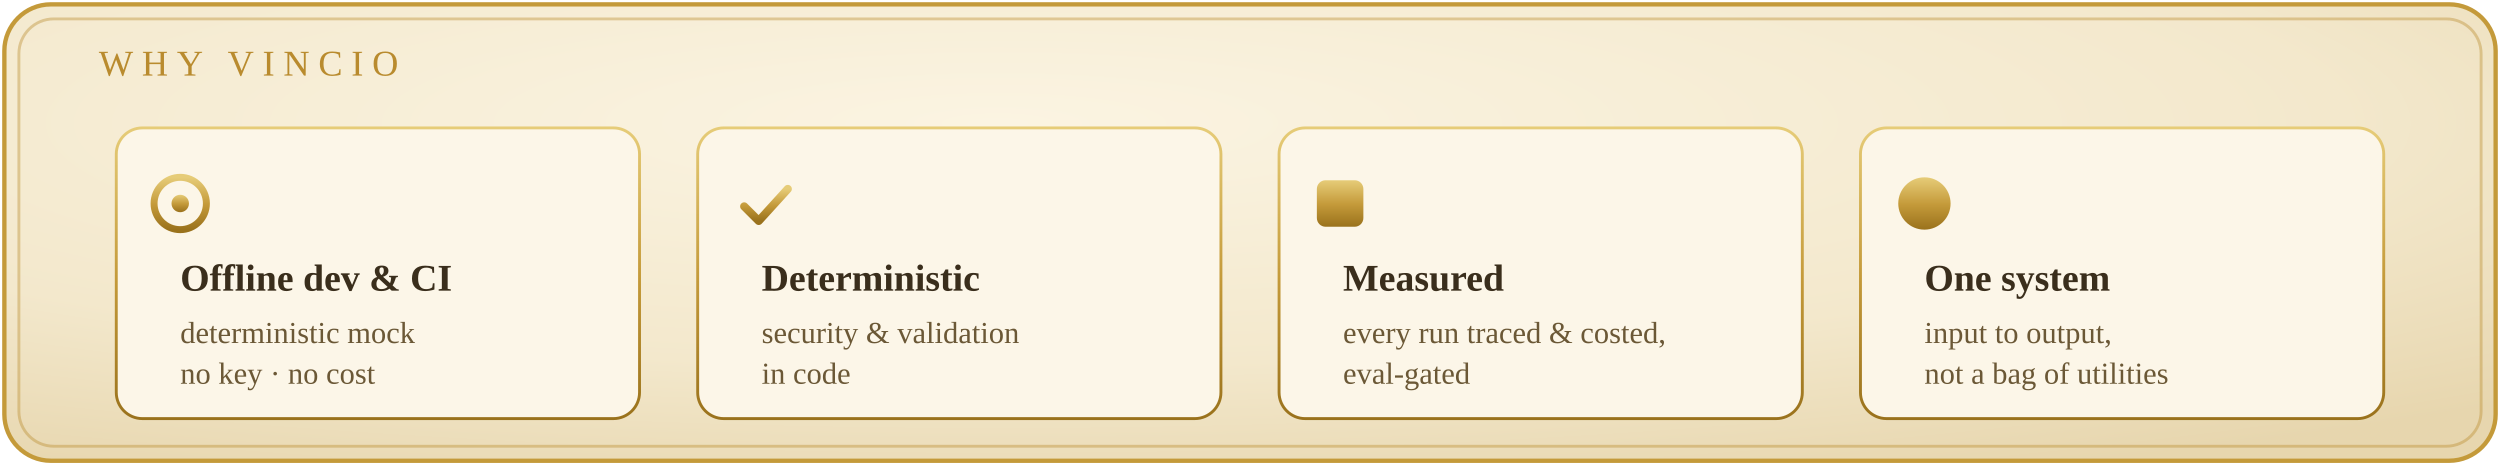
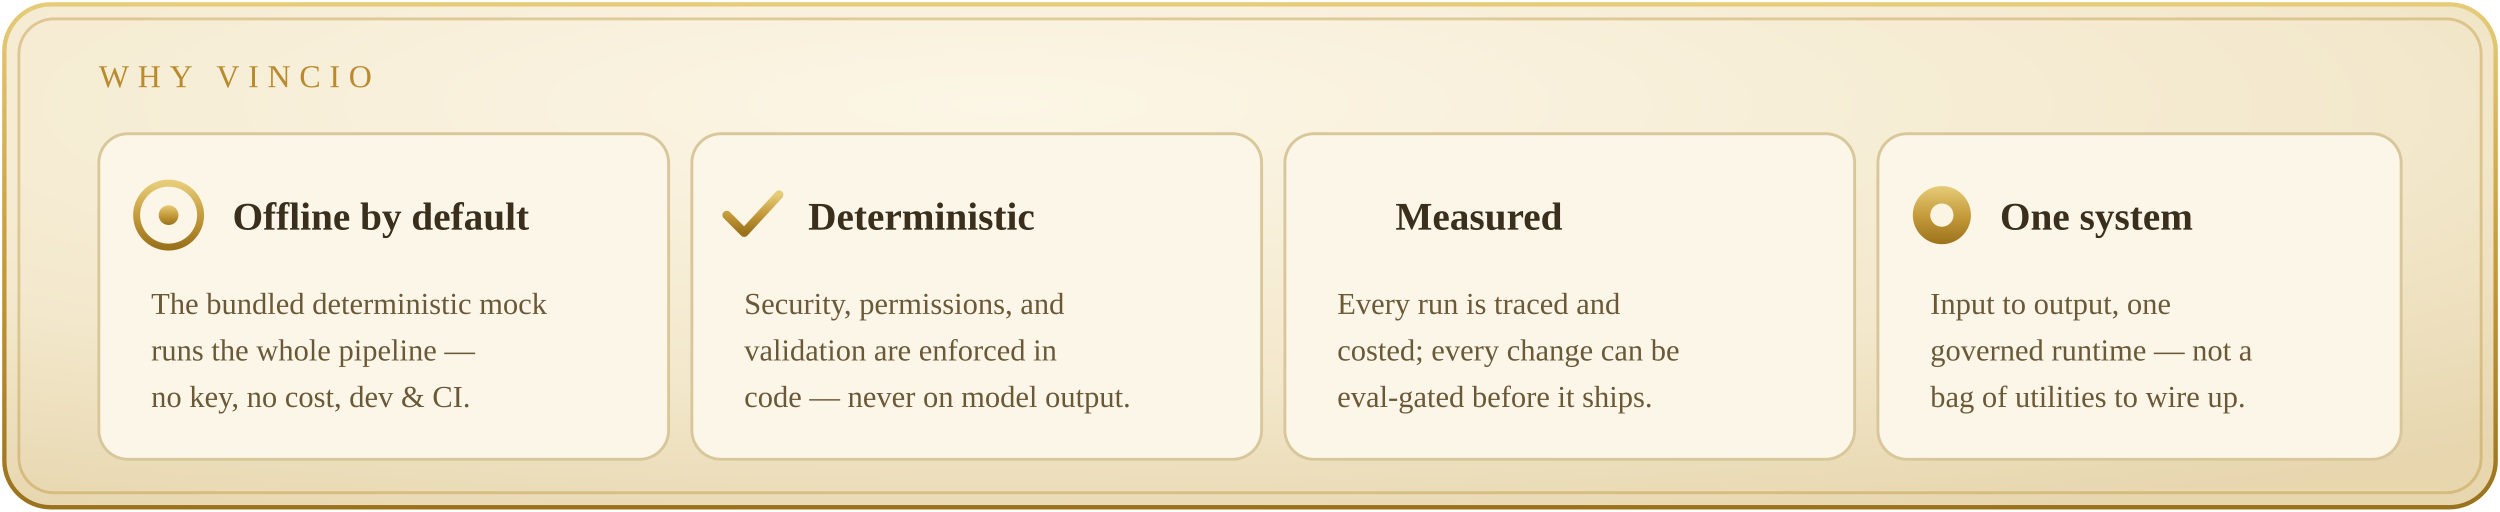
- <svg xmlns="http://www.w3.org/2000/svg" width="860" height="160" viewBox="0 0 860 160" role="img" aria-labelledby="why_t why_d">
+ <svg xmlns="http://www.w3.org/2000/svg" width="860" height="176" viewBox="0 0 860 176" role="img" aria-labelledby="why_t why_d">
  <defs>
-     <radialGradient id="why_parch" cx="40%" cy="26%" r="86%">
-       <stop offset="0%" stop-color="#FBF4E2" />
+     <radialGradient id="why_parch" cx="40%" cy="20%" r="90%">
+       <stop offset="0%" stop-color="#FCF6E6" />
      <stop offset="62%" stop-color="#F3E8CC" />
      <stop offset="100%" stop-color="#E7D6AE" />
    </radialGradient>
    <linearGradient id="why_gold" x1="0" y1="0" x2="0" y2="1">
      <stop offset="0%" stop-color="#E6CC78" />
      <stop offset="52%" stop-color="#C49A3A" />
      <stop offset="100%" stop-color="#9A721C" />
    </linearGradient>
-     <linearGradient id="why_goldtext" x1="0" y1="0" x2="1" y2="1">
-       <stop offset="0%" stop-color="#D9B354" />
-       <stop offset="100%" stop-color="#9A721C" />
-     </linearGradient>
  </defs>
-   <rect x="1.5" y="1.5" width="857" height="157" rx="16" fill="url(#why_parch)" stroke="#C49A3A" stroke-width="1.5" />
-   <rect x="6.5" y="6.5" width="847" height="147" rx="12" fill="none" stroke="#B98B2E" stroke-width="1" opacity="0.4" />
+   <rect x="1.5" y="1.5" width="857" height="173" rx="16" fill="url(#why_parch)" stroke="url(#why_gold)" stroke-width="1.5" />
+   <rect x="6.5" y="6.5" width="847" height="163" rx="12" fill="none" stroke="#B98B2E" stroke-width="1" opacity="0.38" />
  <g font-family="Georgia, 'Times New Roman', serif">
-     <text x="34" y="26" font-size="12.5" letter-spacing="3" fill="#B98B2E">WHY VINCIO</text>
-     <rect x="40" y="44" width="180" height="100" rx="9" fill="#FCF6E8" stroke="url(#why_gold)" stroke-width="1" />
-     <circle cx="62" cy="70" r="9" fill="none" stroke="url(#why_gold)" stroke-width="2.4" />
-     <circle cx="62" cy="70" r="3" fill="url(#why_gold)" />
-     <text x="62" y="100" font-size="13" font-weight="700" fill="#3A2E1C">Offline dev &amp; CI</text>
-     <text x="62" y="118" font-size="10.5" fill="#6B5836">deterministic mock</text>
-     <text x="62" y="132" font-size="10.5" fill="#6B5836">no key · no cost</text>
-     <rect x="240" y="44" width="180" height="100" rx="9" fill="#FCF6E8" stroke="url(#why_gold)" stroke-width="1" />
-     <path d="M256 71 l5 5 l10 -11" fill="none" stroke="url(#why_gold)" stroke-width="2.8" stroke-linecap="round" stroke-linejoin="round" />
-     <text x="262" y="100" font-size="13" font-weight="700" fill="#3A2E1C">Deterministic</text>
-     <text x="262" y="118" font-size="10.5" fill="#6B5836">security &amp; validation</text>
-     <text x="262" y="132" font-size="10.5" fill="#6B5836">in code</text>
-     <rect x="440" y="44" width="180" height="100" rx="9" fill="#FCF6E8" stroke="url(#why_gold)" stroke-width="1" />
-     <rect x="453" y="62" width="16" height="16" rx="3" fill="url(#why_gold)" />
-     <text x="462" y="100" font-size="13" font-weight="700" fill="#3A2E1C">Measured</text>
-     <text x="462" y="118" font-size="10.5" fill="#6B5836">every run traced &amp; costed,</text>
-     <text x="462" y="132" font-size="10.5" fill="#6B5836">eval-gated</text>
-     <rect x="640" y="44" width="180" height="100" rx="9" fill="#FCF6E8" stroke="url(#why_gold)" stroke-width="1" />
-     <circle cx="662" cy="70" r="9" fill="url(#why_gold)" />
-     <text x="662" y="100" font-size="13" font-weight="700" fill="#3A2E1C">One system</text>
-     <text x="662" y="118" font-size="10.5" fill="#6B5836">input to output,</text>
-     <text x="662" y="132" font-size="10.5" fill="#6B5836">not a bag of utilities</text>
+     <text x="34" y="30" font-size="11" letter-spacing="3" fill="#B98B2E">WHY VINCIO</text>
+     <g>
+       <rect x="34" y="46" width="196" height="112" rx="10" fill="#FCF6E8" stroke="#D8C79A" stroke-width="1" />
+       <circle cx="58" cy="74" r="11" fill="none" stroke="url(#why_gold)" stroke-width="2.4" />
+       <circle cx="58" cy="74" r="3.4" fill="url(#why_gold)" />
+       <text x="80" y="79" font-size="13.5" font-weight="700" fill="#3A2E1C">Offline by default</text>
+       <text x="52" y="108" font-size="10.5" fill="#6B5836">The bundled deterministic mock</text>
+       <text x="52" y="124" font-size="10.5" fill="#6B5836">runs the whole pipeline —</text>
+       <text x="52" y="140" font-size="10.5" fill="#6B5836">no key, no cost, dev &amp; CI.</text>
+     </g>
+     <g>
+       <rect x="238" y="46" width="196" height="112" rx="10" fill="#FCF6E8" stroke="#D8C79A" stroke-width="1" />
+       <path d="M250 74 l6 6 l12 -13" fill="none" stroke="url(#why_gold)" stroke-width="3" stroke-linecap="round" stroke-linejoin="round" />
+       <text x="278" y="79" font-size="13.5" font-weight="700" fill="#3A2E1C">Deterministic</text>
+       <text x="256" y="108" font-size="10.5" fill="#6B5836">Security, permissions, and</text>
+       <text x="256" y="124" font-size="10.5" fill="#6B5836">validation are enforced in</text>
+       <text x="256" y="140" font-size="10.5" fill="#6B5836">code — never on model output.</text>
+     </g>
+     <g>
+       <rect x="442" y="46" width="196" height="112" rx="10" fill="#FCF6E8" stroke="#D8C79A" stroke-width="1" />
+       <g stroke="url(#why_gold)" stroke-width="2.4" fill="none" stroke-linecap="round">
+         <line x1="450" y1="80" x2="450" y2="66" />
+         <line x1="457" y1="80" x2="457" y2="70" />
+         <line x1="464" y1="80" x2="464" y2="62" />
+       </g>
+       <text x="480" y="79" font-size="13.5" font-weight="700" fill="#3A2E1C">Measured</text>
+       <text x="460" y="108" font-size="10.5" fill="#6B5836">Every run is traced and</text>
+       <text x="460" y="124" font-size="10.5" fill="#6B5836">costed; every change can be</text>
+       <text x="460" y="140" font-size="10.5" fill="#6B5836">eval-gated before it ships.</text>
+     </g>
+     <g>
+       <rect x="646" y="46" width="180" height="112" rx="10" fill="#FCF6E8" stroke="#D8C79A" stroke-width="1" />
+       <circle cx="668" cy="74" r="10" fill="url(#why_gold)" />
+       <circle cx="668" cy="74" r="4" fill="#FBF4E2" />
+       <text x="688" y="79" font-size="13.5" font-weight="700" fill="#3A2E1C">One system</text>
+       <text x="664" y="108" font-size="10.5" fill="#6B5836">Input to output, one</text>
+       <text x="664" y="124" font-size="10.5" fill="#6B5836">governed runtime — not a</text>
+       <text x="664" y="140" font-size="10.5" fill="#6B5836">bag of utilities to wire up.</text>
+     </g>
  </g>
</svg>
